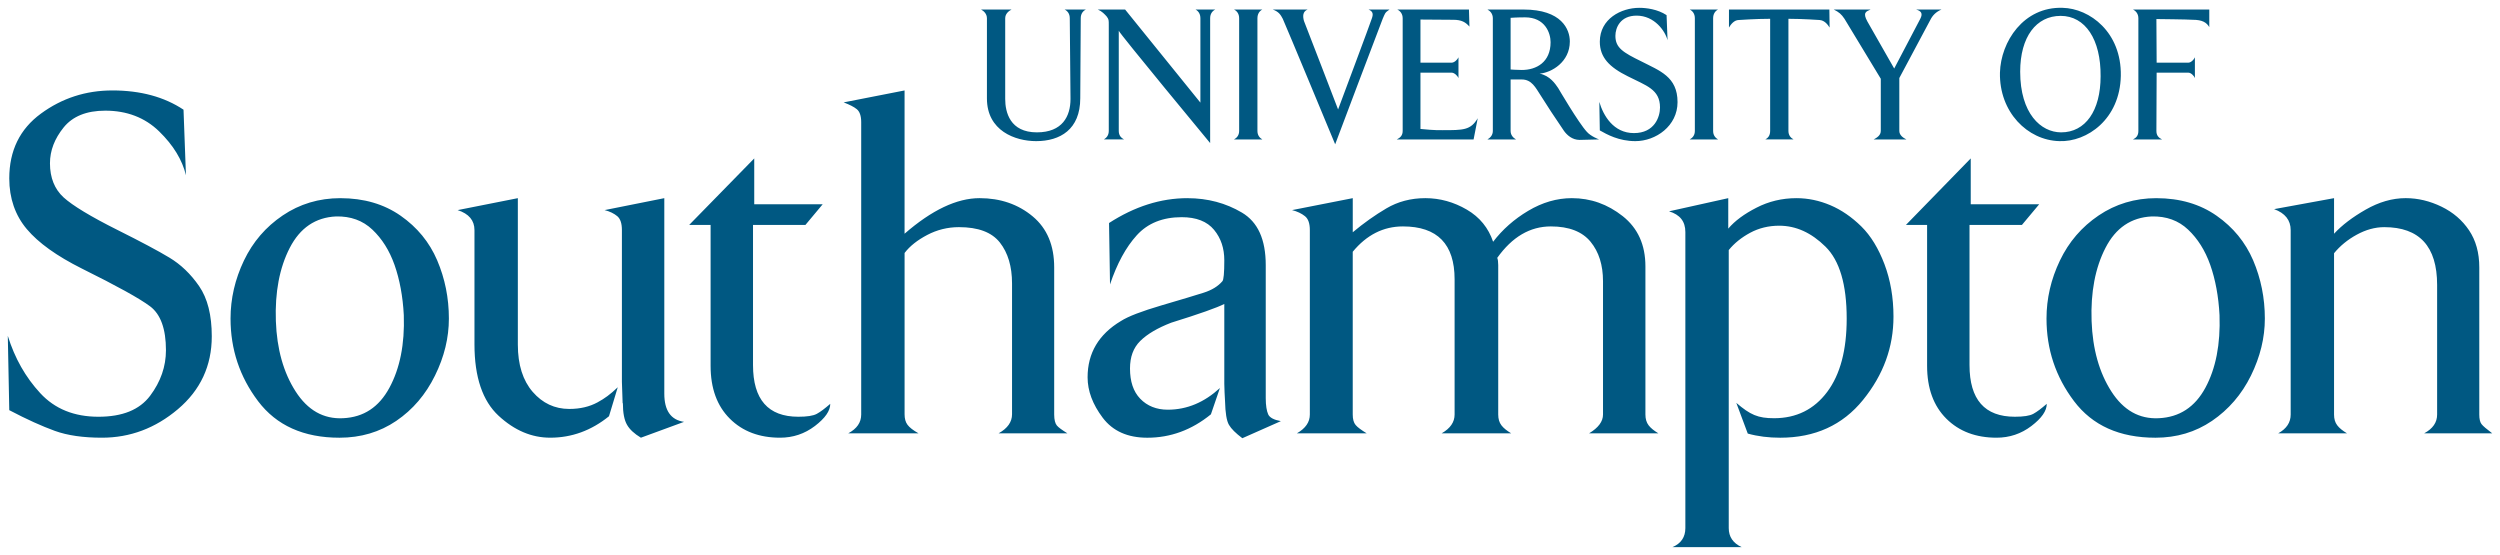
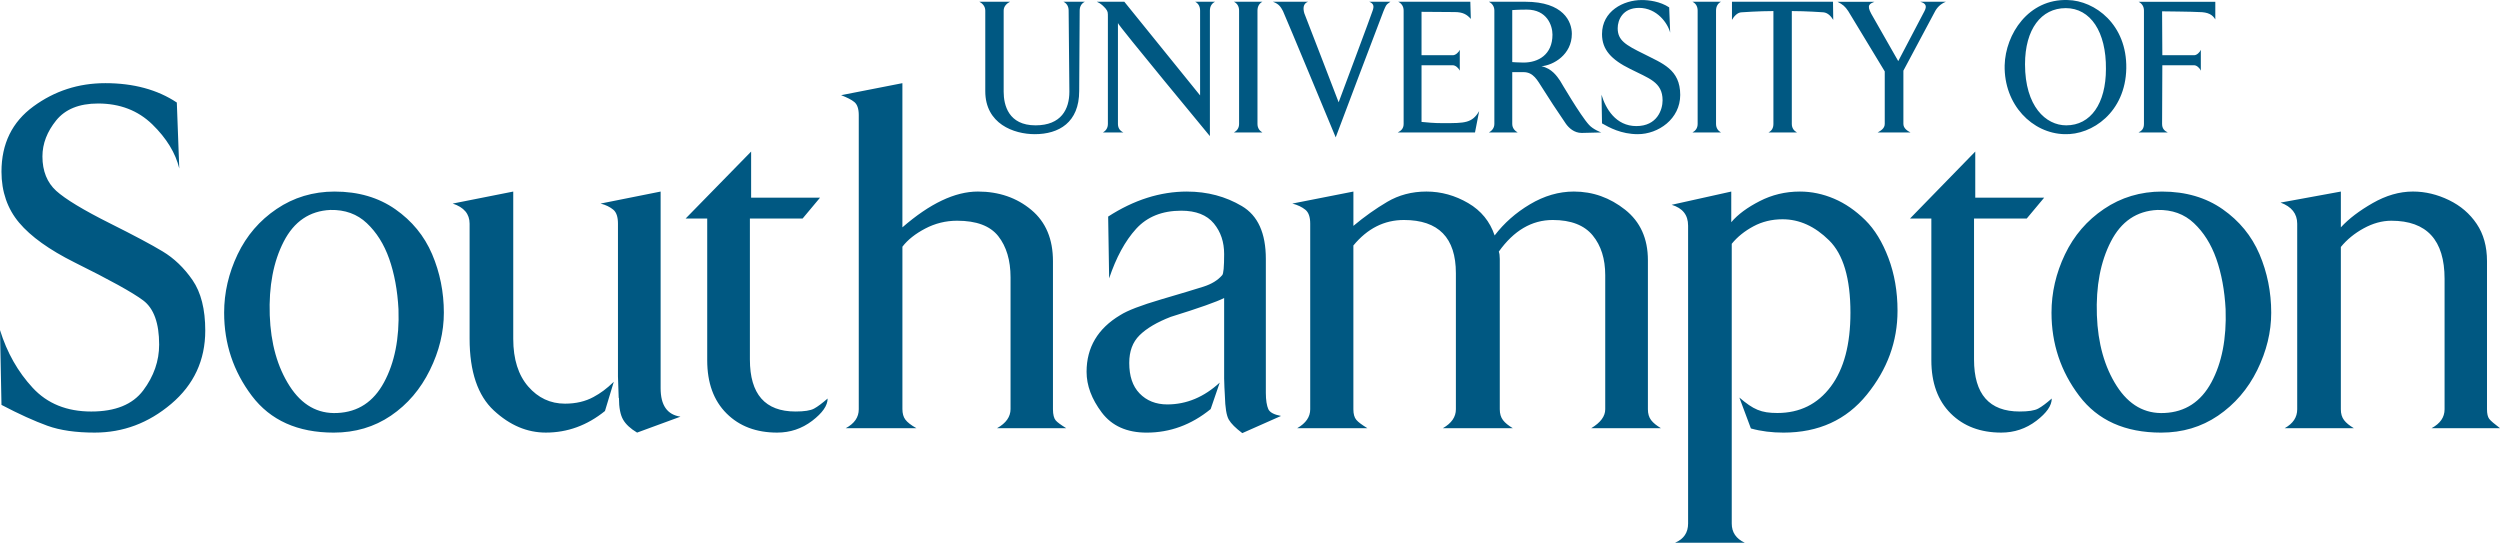
- <svg xmlns="http://www.w3.org/2000/svg" version="1.1" width="320.594" height="71.161" id="svg3543">
+ <svg xmlns="http://www.w3.org/2000/svg" version="1.1" width="318.594" height="69.161" id="svg3543" viewBox="0 0 318.594 69.161">
  <defs id="defs3545" />
-   <g transform="translate(-105.4174,-491.0675)" id="layer1">
+   <g transform="translate(-106.4174,-492.0676)" id="layer1">
    <path d="m 315.636,492.072 c -2.325,0 -5.062,1.407 -5.062,4.344 0,2.008 1.217,3.263 3.594,4.438 2.349,1.201 4.125,1.647 4.125,4 0,1.197 -0.695,3.281 -3.344,3.281 -2.617,0 -3.924,-2.235 -4.438,-4 l 0.062,3.656 c 0.907,0.513 2.427,1.375 4.562,1.375 2.619,0 5.406,-1.941 5.406,-5 0,-3.28 -2.302,-4.02 -4.625,-5.219 -2.353,-1.152 -3.344,-1.74 -3.344,-3.281 0,-1.053 0.636,-2.594 2.719,-2.594 2.302,0 3.675,1.984 3.969,3.156 l -0.125,-3.219 c -1.15,-0.762 -2.597,-0.938 -3.5,-0.938 z m 54.281,0 c -5,-0.169 -7.924,4.345 -8.031,8.312 -0.107,5.047 3.534,8.686 7.625,8.781 3.524,0.127 7.768,-2.795 7.875,-8.375 0.103,-5.588 -3.985,-8.642 -7.469,-8.719 z m -138.688,0.219 c 0.365,0.199 0.75,0.561 0.75,1.125 l 0,10.281 c 0,4.142 3.619,5.469 6.312,5.469 3.063,0 5.656,-1.484 5.656,-5.5 l 0.062,-10.25 c 0,-0.564 0.265,-0.926 0.656,-1.125 l -2.719,0 c 0.392,0.199 0.656,0.561 0.656,1.125 l 0.094,10.344 c 0,2.207 -1.031,4.281 -4.312,4.281 -3.454,0 -4.062,-2.588 -4.062,-4.281 l 0,-10.344 c 0,-0.564 0.423,-0.926 0.812,-1.125 l -3.906,0 z m 14.969,0 c 0.564,0.247 0.853,0.583 1.125,0.875 0.292,0.393 0.281,0.444 0.281,1.156 l 0,13.531 c 0,0.536 -0.258,0.873 -0.625,1.094 l 2.594,0 c -0.44,-0.221 -0.688,-0.558 -0.688,-1.094 l 0,-12.844 c 0,0.244 11.719,14.406 11.719,14.406 l 0,-16 c 0,-0.564 0.265,-0.926 0.656,-1.125 l -2.531,0 c 0.367,0.199 0.625,0.561 0.625,1.125 l 0,10.812 -9.656,-11.938 -3.5,0 z m 17.469,0 c 0.392,0.199 0.656,0.563 0.656,1.125 l 0,14.438 c 0,0.536 -0.265,0.873 -0.656,1.094 l 3.625,0 c -0.367,-0.221 -0.625,-0.558 -0.625,-1.094 l 0,-14.438 c 0,-0.562 0.258,-0.926 0.625,-1.125 l -3.625,0 z m 4.969,0 c 0.809,0.296 1.013,0.697 1.281,1.188 0.418,0.905 6.719,16.094 6.719,16.094 0,0 5.704,-15.138 6.094,-16.094 0.292,-0.637 0.238,-0.772 0.875,-1.188 l -2.688,0 c 0.59,0.247 0.625,0.599 0.406,1.188 0,0.097 -4.312,11.625 -4.312,11.625 0,0 -4.328,-11.271 -4.375,-11.344 -0.174,-0.614 -0.168,-1.221 0.469,-1.469 l -4.469,0 z m 15.969,0 c 0.393,0.197 0.688,0.561 0.688,1.125 l 0,14.438 c 0,0.586 -0.31,0.873 -0.75,1.094 l 9.844,0 0.531,-2.719 c -0.905,1.542 -1.857,1.531 -4.5,1.531 -1.154,0.022 -2.306,-0.106 -2.844,-0.156 l 0,-7.219 4,0 c 0.341,0 0.751,0.393 0.875,0.688 l 0,-2.656 c -0.124,0.298 -0.534,0.688 -0.875,0.688 l -4,0 0,-5.531 c 0,0 3.756,0.031 4.219,0.031 1.053,0 1.574,0.313 2.062,0.875 l -0.062,-2.188 -9.188,0 z m 11.562,0 c 0.371,0.197 0.688,0.561 0.688,1.125 l 0,14.438 c 0,0.536 -0.317,0.873 -0.688,1.094 l 3.656,0 c -0.369,-0.221 -0.688,-0.558 -0.688,-1.094 l 0,-6.594 1.438,0 c 1.272,0 1.767,1.052 2.406,2.031 0.858,1.371 1.747,2.723 3,4.562 0.367,0.511 1.043,1.156 2,1.156 l 2.5,-0.062 c 0,0 -1.047,-0.381 -1.562,-0.969 -1.075,-1.152 -3.688,-5.625 -3.688,-5.625 -0.369,-0.539 -1.049,-1.572 -2.375,-1.844 1.521,-0.124 3.875,-1.478 3.875,-4.125 0,-1.542 -1.041,-4.094 -5.938,-4.094 l -4.625,0 z m 25.938,0 c 0.393,0.199 0.656,0.563 0.656,1.125 l 0,14.438 c 0,0.536 -0.263,0.873 -0.656,1.094 l 3.625,0 c -0.367,-0.221 -0.625,-0.558 -0.625,-1.094 l 0,-14.438 c 0,-0.562 0.258,-0.926 0.625,-1.125 l -3.625,0 z m 5.031,0 0,2.312 c 0.223,-0.392 0.666,-0.969 1.25,-0.969 0,0 2.195,-0.156 4.031,-0.156 l 0,14.375 c 0,0.536 -0.209,0.873 -0.625,1.094 l 3.625,0 c -0.393,-0.221 -0.656,-0.558 -0.656,-1.094 l 0,-14.375 c 1.791,0 4,0.156 4,0.156 0.635,0.049 1.038,0.577 1.281,0.969 l -0.031,-2.312 -12.875,0 z m 13.438,0 c 0.684,0.343 0.982,0.599 1.375,1.188 l 4.656,7.688 0,6.688 c 0,0.586 -0.515,0.873 -0.906,1.094 l 4.188,0 c -0.442,-0.221 -0.906,-0.558 -0.906,-1.094 l 0,-6.781 3.969,-7.438 c 0.292,-0.59 0.728,-1.046 1.438,-1.344 l -3.25,0 c 0.684,0.199 0.874,0.528 0.531,1.188 l -3.344,6.375 -3.438,-6.031 c -0.637,-1.154 -0.156,-1.284 0.406,-1.531 l -4.719,0 z m 38.375,0 c 0.392,0.197 0.688,0.561 0.688,1.125 l 0,14.438 c 0,0.586 -0.247,0.873 -0.688,1.094 l 3.719,0 c -0.442,-0.221 -0.719,-0.507 -0.719,-1.094 l 0.031,-7.469 4.062,0 c 0.341,0 0.726,0.395 0.844,0.688 l 0,-2.656 c -0.118,0.294 -0.503,0.688 -0.844,0.688 l -4.062,0 -0.031,-5.594 c 0,0 4.103,0.043 4.688,0.094 1.201,0 1.751,0.351 2.094,0.938 l 0,-2.25 -9.781,0 z m -9.281,0.812 c 3.162,0 5.17,3.024 5.125,7.75 0,4.408 -1.94,7.188 -5.062,7.188 -2.596,0 -5.25,-2.416 -5.25,-7.781 0,-4.479 2.065,-7.156 5.188,-7.156 z m -68.688,0.188 c 2.594,0 3.281,2.035 3.281,3.188 0,2.572 -1.825,3.562 -3.688,3.562 -0.637,0 -1.438,-0.062 -1.438,-0.062 l 0,-6.625 c 0,0 0.74,-0.062 1.844,-0.062 z m -181.156,9.375 c -3.404,0 -6.457,0.991 -9.156,2.969 -2.699,1.974 -4.062,4.738 -4.062,8.312 0,2.549 0.761,4.735 2.25,6.5 1.489,1.765 3.829,3.446 7.062,5.062 4.468,2.216 7.388,3.823 8.75,4.844 1.356,1.019 2.031,2.907 2.031,5.625 0,2.087 -0.675,4.036 -2.031,5.844 -1.362,1.806 -3.562,2.688 -6.625,2.688 -3.106,0 -5.597,-1.001 -7.469,-3.031 -1.873,-2.025 -3.265,-4.47 -4.156,-7.344 l 0.188,9.531 c 2.254,1.186 4.205,2.062 5.844,2.656 1.637,0.592 3.65,0.875 6.031,0.875 3.619,0 6.858,-1.212 9.75,-3.656 2.892,-2.445 4.344,-5.562 4.344,-9.344 0,-2.718 -0.54,-4.864 -1.625,-6.438 -1.083,-1.57 -2.366,-2.789 -3.812,-3.656 -1.446,-0.873 -3.648,-2.042 -6.625,-3.531 -3.488,-1.742 -5.787,-3.146 -6.938,-4.188 -1.145,-1.045 -1.75,-2.507 -1.75,-4.375 0,-1.654 0.605,-3.17 1.75,-4.594 1.15,-1.424 2.918,-2.156 5.344,-2.156 2.763,0 5.078,0.88 6.906,2.656 1.828,1.78 2.969,3.671 3.438,5.625 l -0.312,-8.406 c -2.469,-1.641 -5.512,-2.469 -9.125,-2.469 z m 101.594,0 -7.812,1.531 c 0.766,0.296 1.326,0.575 1.688,0.875 0.362,0.296 0.562,0.847 0.562,1.656 l 0,37.5 c 0,1.017 -0.549,1.811 -1.656,2.406 l 9,0 c -0.68,-0.384 -1.15,-0.747 -1.406,-1.094 -0.255,-0.337 -0.375,-0.789 -0.375,-1.344 l 0,-20.688 c 0.682,-0.894 1.653,-1.653 2.906,-2.312 1.255,-0.659 2.614,-1 4.062,-1 2.465,0 4.203,0.648 5.25,1.969 1.04,1.323 1.562,3.079 1.562,5.25 l 0,16.781 c 0,0.98 -0.57,1.799 -1.719,2.438 l 8.812,0 c -0.68,-0.425 -1.132,-0.745 -1.344,-1 -0.214,-0.257 -0.344,-0.723 -0.344,-1.406 l 0,-18.875 c 0,-2.804 -0.899,-4.982 -2.75,-6.531 -1.851,-1.549 -4.134,-2.344 -6.812,-2.344 -2.935,0 -6.135,1.532 -9.625,4.562 l 0,-18.375 z m -19.281,8.719 -8.344,8.531 2.75,0 0,18.062 c 0,2.89 0.822,5.142 2.469,6.781 1.641,1.637 3.8,2.438 6.438,2.438 1.66,0 3.15,-0.498 4.469,-1.5 1.317,-1.008 1.969,-1.945 1.969,-2.844 -0.684,0.596 -1.249,1.025 -1.719,1.281 -0.466,0.259 -1.27,0.375 -2.375,0.375 -3.87,0 -5.812,-2.206 -5.812,-6.625 l 0,-17.969 6.719,0 2.219,-2.656 -8.781,0 0,-5.875 z m 156,0 -8.312,8.531 2.719,0 0,18.062 c 0,2.89 0.826,5.142 2.469,6.781 1.645,1.637 3.8,2.438 6.438,2.438 1.658,0 3.152,-0.498 4.469,-1.5 1.321,-1.008 1.969,-1.945 1.969,-2.844 -0.682,0.596 -1.249,1.025 -1.719,1.281 -0.468,0.259 -1.27,0.375 -2.375,0.375 -3.87,0 -5.812,-2.206 -5.812,-6.625 l 0,-17.969 6.719,0 2.219,-2.656 -8.781,0 0,-5.875 z m -209.062,5.094 c -2.767,0 -5.237,0.754 -7.406,2.219 -2.169,1.467 -3.819,3.38 -4.969,5.781 -1.146,2.403 -1.719,4.886 -1.719,7.438 0,3.949 1.175,7.473 3.531,10.594 2.362,3.123 5.844,4.688 10.438,4.688 2.72,0 5.157,-0.714 7.281,-2.156 2.13,-1.448 3.777,-3.387 4.969,-5.812 1.193,-2.418 1.781,-4.851 1.781,-7.312 0,-2.638 -0.503,-5.131 -1.5,-7.469 -1.002,-2.336 -2.561,-4.231 -4.688,-5.719 -2.13,-1.487 -4.701,-2.25 -7.719,-2.25 z m 22.75,0 -7.719,1.531 c 1.444,0.468 2.156,1.328 2.156,2.562 l 0,14.656 c 0,4.209 1.046,7.264 3.094,9.156 2.047,1.892 4.244,2.812 6.625,2.812 2.746,0 5.261,-0.912 7.531,-2.75 l 1.125,-3.719 c -0.961,0.92 -1.668,1.435 -2.594,1.938 -1.019,0.553 -2.222,0.844 -3.625,0.844 -1.873,0 -3.432,-0.741 -4.688,-2.188 -1.255,-1.446 -1.906,-3.466 -1.906,-6.062 l 0,-18.781 z m 18.781,0 -7.656,1.531 c 0.68,0.17 1.22,0.444 1.625,0.781 0.403,0.341 0.594,0.931 0.594,1.781 l 0,19.469 0.094,2.75 c 0.007,-0.011 0.018,-0.022 0.031,-0.031 0,1.272 0.187,2.191 0.531,2.781 0.339,0.598 0.931,1.147 1.781,1.656 l 5.531,-2.031 c -1.701,-0.251 -2.531,-1.458 -2.531,-3.625 l 0,-25.062 z m 67.094,0 c -3.445,0 -6.79,1.074 -10.062,3.188 l 0.125,7.875 c 0.895,-2.664 2.034,-4.769 3.438,-6.312 1.403,-1.544 3.328,-2.312 5.75,-2.312 1.871,0 3.261,0.54 4.156,1.625 0.892,1.085 1.312,2.378 1.312,3.906 0,1.615 -0.08,2.517 -0.25,2.688 -0.554,0.641 -1.342,1.132 -2.406,1.469 -1.064,0.339 -2.877,0.883 -5.406,1.625 -2.531,0.746 -4.255,1.404 -5.188,2 -2.849,1.699 -4.281,4.113 -4.281,7.219 0,1.742 0.641,3.464 1.938,5.188 1.296,1.718 3.209,2.562 5.719,2.562 2.963,0 5.682,-0.984 8.156,-3 l 1.156,-3.375 c -1.988,1.826 -4.202,2.781 -6.688,2.781 -1.444,0 -2.638,-0.477 -3.531,-1.406 -0.894,-0.925 -1.312,-2.228 -1.312,-3.875 0,-1.478 0.419,-2.645 1.312,-3.531 0.894,-0.886 2.223,-1.668 3.969,-2.344 3.655,-1.135 5.921,-1.944 6.812,-2.406 l 0,10.25 c -0.017,0.017 0.081,2.232 0.094,2.219 0.039,1.508 0.2,2.512 0.5,3.031 0.298,0.515 0.865,1.072 1.719,1.719 l 4.938,-2.188 c -0.892,-0.17 -1.434,-0.45 -1.625,-0.875 -0.189,-0.423 -0.312,-1.13 -0.312,-2.062 l 0,-17.062 c 0,-3.31 -1.013,-5.54 -3.062,-6.75 -2.049,-1.212 -4.374,-1.844 -6.969,-1.844 z m 21.188,0 -7.781,1.531 c 0.678,0.17 1.233,0.442 1.656,0.781 0.423,0.341 0.625,0.931 0.625,1.781 l 0,23.656 c 0,0.974 -0.551,1.771 -1.656,2.406 l 8.938,0 c -0.682,-0.421 -1.151,-0.761 -1.406,-1.062 -0.253,-0.296 -0.375,-0.746 -0.375,-1.344 l 0,-20.875 c 1.785,-2.165 3.927,-3.25 6.438,-3.25 4.423,0 6.625,2.274 6.625,6.781 l 0,17.344 c 0,0.974 -0.549,1.771 -1.656,2.406 l 8.906,0 c -0.554,-0.337 -0.975,-0.666 -1.25,-1.031 -0.275,-0.363 -0.406,-0.821 -0.406,-1.375 l 0,-19.156 c 0,-0.425 -0.043,-0.726 -0.125,-0.938 1.914,-2.681 4.194,-4.031 6.875,-4.031 2.338,0 4.028,0.671 5.094,1.969 1.062,1.296 1.594,2.979 1.594,5.062 l 0,17.094 c 0,0.892 -0.592,1.689 -1.781,2.406 l 8.875,0 c -0.554,-0.337 -0.973,-0.666 -1.25,-1.031 -0.274,-0.36 -0.406,-0.819 -0.406,-1.375 l 0,-19 c 0,-2.767 -0.973,-4.905 -2.906,-6.438 -1.933,-1.529 -4.104,-2.312 -6.531,-2.312 -1.913,0 -3.786,0.548 -5.594,1.625 -1.81,1.075 -3.309,2.41 -4.5,3.969 -0.598,-1.772 -1.715,-3.158 -3.375,-4.125 -1.663,-0.97 -3.443,-1.469 -5.312,-1.469 -1.871,0 -3.531,0.447 -5,1.312 -1.463,0.862 -2.909,1.886 -4.312,3.062 l 0,-4.375 z m 48.156,0 -7.594,1.688 c 1.403,0.423 2.094,1.296 2.094,2.656 l 0,37.969 c 0,1.148 -0.549,1.971 -1.656,2.438 l 8.875,0 c -1.109,-0.515 -1.656,-1.33 -1.656,-2.438 l 0,-35.656 c 0.723,-0.89 1.645,-1.623 2.75,-2.219 1.103,-0.596 2.357,-0.906 3.719,-0.906 2.167,0 4.13,0.906 5.938,2.688 1.81,1.781 2.719,4.852 2.719,9.219 0,4.029 -0.82,7.158 -2.5,9.406 -1.68,2.248 -3.963,3.375 -6.812,3.375 -2.083,0 -3.047,-0.436 -4.844,-1.969 l 1.469,3.938 c 1.298,0.363 2.688,0.531 4.156,0.531 4.466,0 8.01,-1.614 10.625,-4.844 2.617,-3.228 3.906,-6.776 3.906,-10.688 0,-2.463 -0.394,-4.699 -1.156,-6.719 -0.766,-2.017 -1.738,-3.632 -2.969,-4.844 -1.234,-1.212 -2.566,-2.125 -3.969,-2.719 -1.403,-0.596 -2.856,-0.906 -4.344,-0.906 -1.871,0 -3.574,0.421 -5.125,1.219 -1.555,0.794 -2.775,1.682 -3.625,2.688 l 0,-3.906 z m 54.906,0 c -2.765,0 -5.237,0.754 -7.406,2.219 -2.169,1.467 -3.819,3.38 -4.969,5.781 -1.15,2.403 -1.719,4.886 -1.719,7.438 0,3.949 1.171,7.473 3.531,10.594 2.36,3.123 5.842,4.688 10.438,4.688 2.72,0 5.122,-0.714 7.25,-2.156 2.124,-1.448 3.807,-3.387 5,-5.812 1.188,-2.418 1.781,-4.851 1.781,-7.312 0,-2.638 -0.505,-5.131 -1.5,-7.469 -1.006,-2.336 -2.563,-4.231 -4.688,-5.719 -2.124,-1.487 -4.703,-2.25 -7.719,-2.25 z m 22.781,0 -7.688,1.406 c 1.407,0.513 2.125,1.414 2.125,2.688 l 0,23.656 c 0,1.019 -0.528,1.814 -1.594,2.406 l 8.812,0 c -0.558,-0.337 -0.978,-0.666 -1.25,-1.031 -0.279,-0.363 -0.406,-0.821 -0.406,-1.375 l 0,-20.688 c 0.768,-0.937 1.737,-1.736 2.906,-2.375 1.169,-0.639 2.342,-0.969 3.531,-0.969 4.509,0 6.781,2.466 6.781,7.406 l 0,16.625 c 0,1.019 -0.553,1.812 -1.656,2.406 l 8.719,0 c -0.719,-0.549 -1.184,-0.933 -1.375,-1.188 -0.191,-0.257 -0.281,-0.662 -0.281,-1.219 l 0,-18.875 c 0,-1.869 -0.441,-3.456 -1.312,-4.75 -0.873,-1.3 -2.046,-2.31 -3.531,-3.031 -1.491,-0.723 -3.022,-1.094 -4.594,-1.094 -1.746,0 -3.443,0.51 -5.125,1.469 -1.68,0.959 -3.04,1.985 -4.062,3.094 l 0,-4.562 z m -256.219,2.344 c 1.869,-0.041 3.422,0.519 4.656,1.688 1.231,1.163 2.182,2.662 2.844,4.531 0.656,1.866 1.062,4.021 1.188,6.438 0.127,3.733 -0.502,6.834 -1.844,9.312 -1.341,2.484 -3.302,3.781 -5.938,3.906 -2.51,0.129 -4.541,-1.019 -6.094,-3.438 -1.553,-2.418 -2.404,-5.425 -2.531,-9.031 -0.127,-3.688 0.464,-6.811 1.781,-9.375 1.321,-2.566 3.3,-3.908 5.938,-4.031 z m 232.844,0 c 1.869,-0.041 3.422,0.519 4.656,1.688 1.233,1.163 2.182,2.662 2.844,4.531 0.657,1.866 1.062,4.021 1.188,6.438 0.129,3.733 -0.475,6.834 -1.812,9.312 -1.341,2.484 -3.337,3.781 -5.969,3.906 -2.512,0.129 -4.541,-1.019 -6.094,-3.438 -1.551,-2.418 -2.402,-5.425 -2.531,-9.031 -0.129,-3.688 0.462,-6.811 1.781,-9.375 1.315,-2.566 3.3,-3.908 5.938,-4.031 z" id="path36" style="fill:#005882;fill-opacity:1;fill-rule:nonzero;stroke:none" />
  </g>
</svg>
